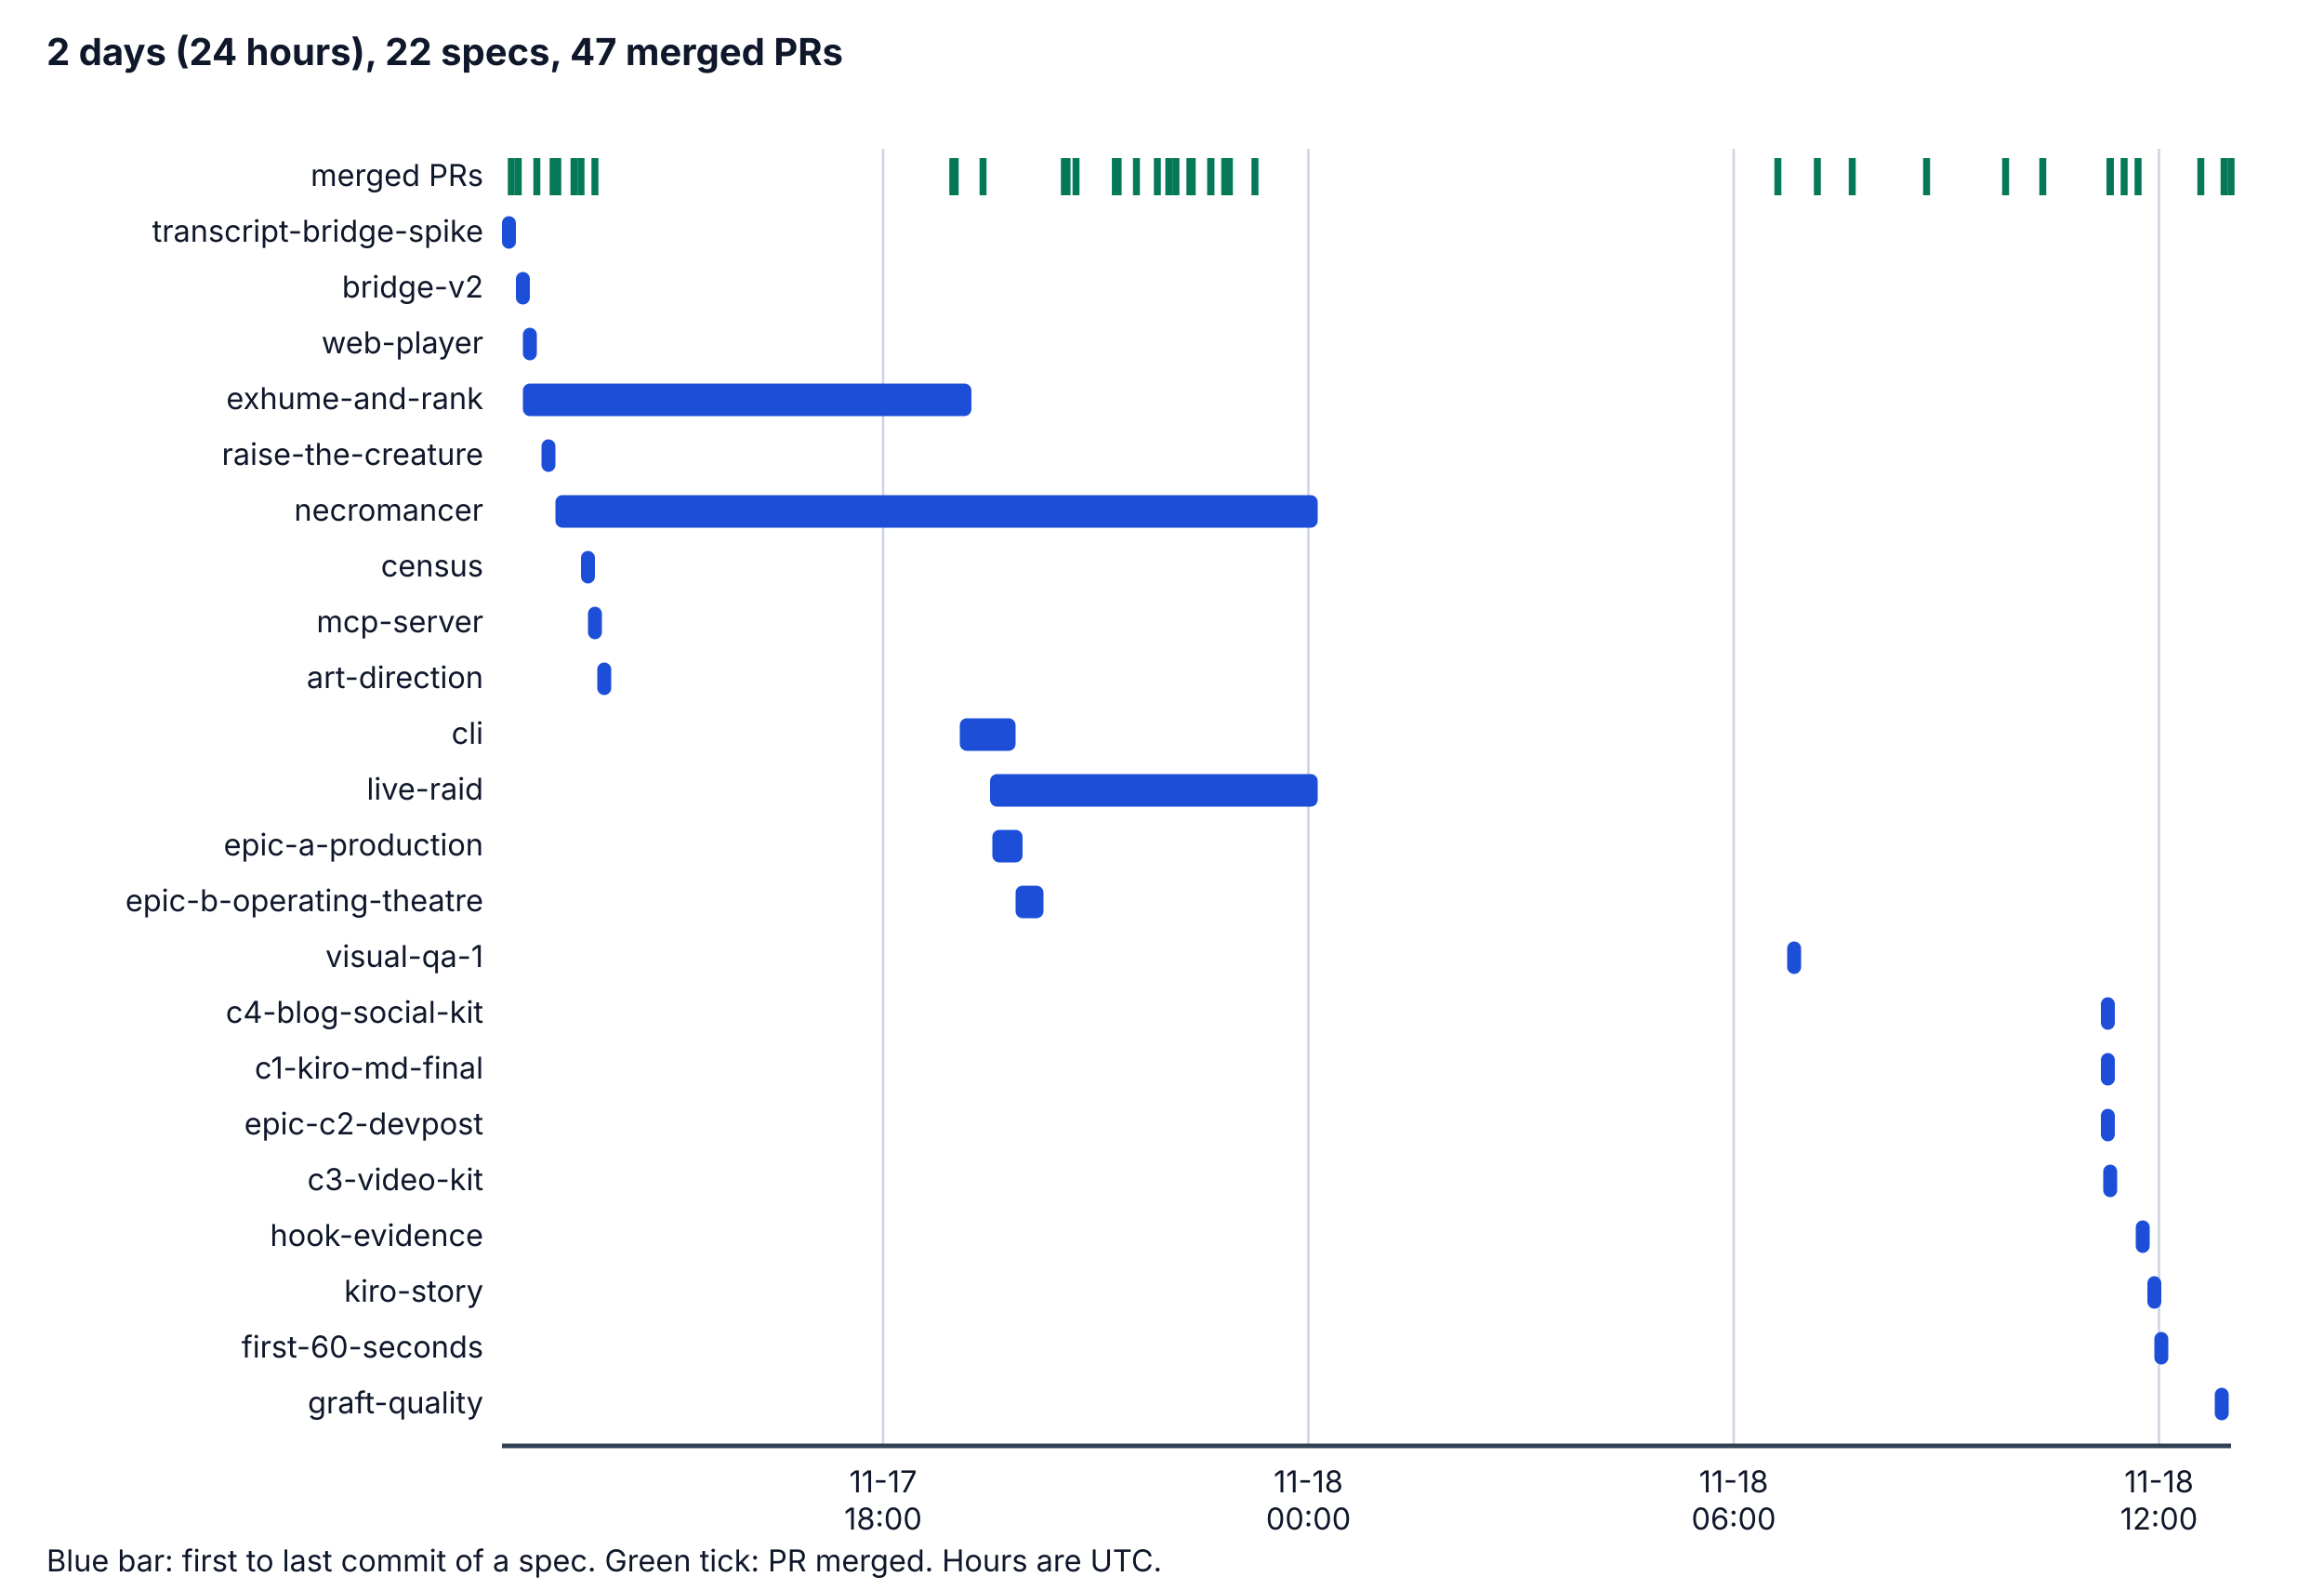
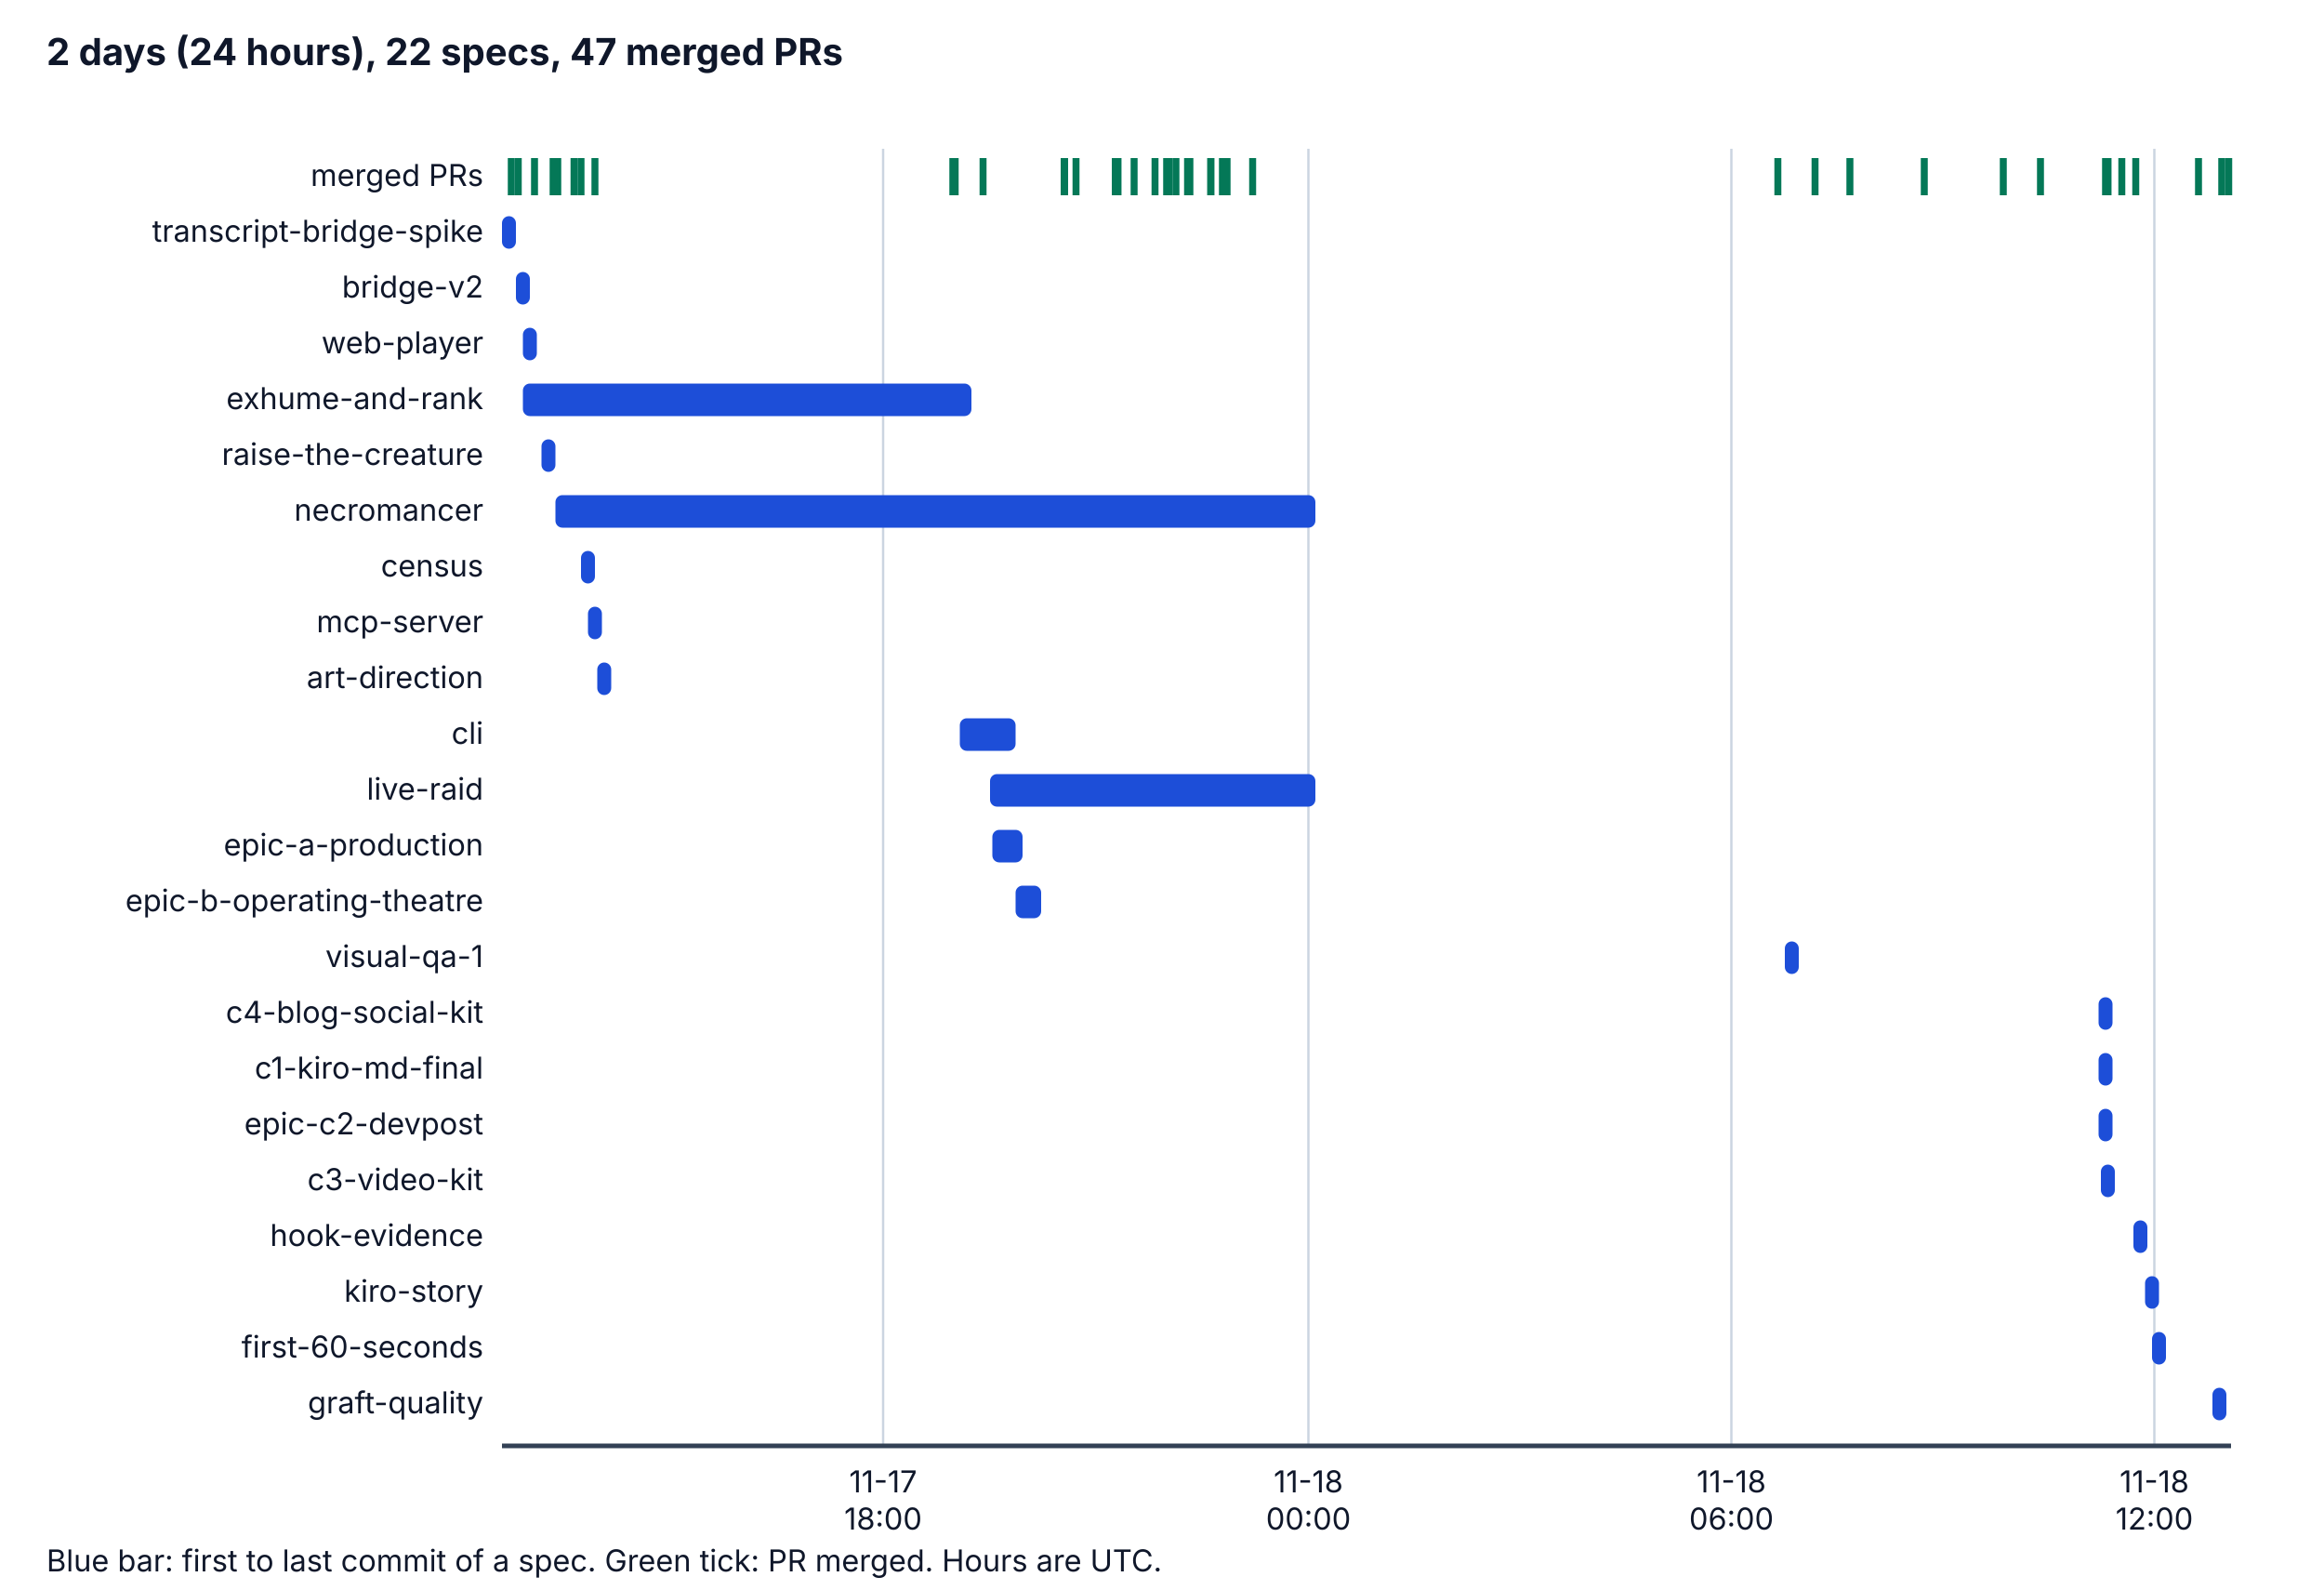
<svg xmlns="http://www.w3.org/2000/svg" viewBox="0 0 1000 684" width="1000" height="684" role="img" aria-labelledby="t d">
  <style>
    .bg { fill: #ffffff; } .ax { stroke: #334155; stroke-width: 2; } .grid { stroke: #cbd5e1; stroke-width: 1; }
    .tx { fill: #0f172a; font-family: system-ui, -apple-system, "Segoe UI", sans-serif; font-size: 14px; }
    .h { font-weight: bold; font-size: 16px; } .sm { font-size: 13px; } .bar { fill: #1d4ed8; } .pr { stroke: #047857; stroke-width: 3; }
    @media (prefers-color-scheme: dark) {
      .bg { fill: #0b1220; } .ax { stroke: #cbd5e1; } .grid { stroke: #334155; } .tx { fill: #f1f5f9; } .bar { fill: #60a5fa; } .pr { stroke: #34d399; }
    }
  </style>
  <rect class="bg" x="0" y="0" width="1000" height="684" />
  <text class="tx h" x="20" y="28">2 days (24 hours), 22 specs, 47 merged PRs</text>
  <line class="grid" x1="380" y1="64" x2="380" y2="622" />
  <text class="tx sm" x="380" y="642" text-anchor="middle">11-17</text>
  <text class="tx sm" x="380" y="658" text-anchor="middle">18:00</text>
  <line class="grid" x1="563" y1="64" x2="563" y2="622" />
  <text class="tx sm" x="563" y="642" text-anchor="middle">11-18</text>
  <text class="tx sm" x="563" y="658" text-anchor="middle">00:00</text>
-   <line class="grid" x1="746" y1="64" x2="746" y2="622" />
-   <text class="tx sm" x="746" y="642" text-anchor="middle">11-18</text>
-   <text class="tx sm" x="746" y="658" text-anchor="middle">06:00</text>
-   <line class="grid" x1="929" y1="64" x2="929" y2="622" />
-   <text class="tx sm" x="929" y="642" text-anchor="middle">11-18</text>
-   <text class="tx sm" x="929" y="658" text-anchor="middle">12:00</text>
+   <line class="grid" x1="745" y1="64" x2="745" y2="622" />
+   <text class="tx sm" x="745" y="642" text-anchor="middle">11-18</text>
+   <text class="tx sm" x="745" y="658" text-anchor="middle">06:00</text>
+   <line class="grid" x1="927" y1="64" x2="927" y2="622" />
+   <text class="tx sm" x="927" y="642" text-anchor="middle">11-18</text>
+   <text class="tx sm" x="927" y="658" text-anchor="middle">12:00</text>
  <line class="ax" x1="216" y1="622" x2="960" y2="622" />
  <text class="tx sm" x="208" y="80" text-anchor="end">merged PRs</text>
  <line class="pr" x1="220" y1="68" x2="220" y2="84" />
  <line class="pr" x1="223" y1="68" x2="223" y2="84" />
-   <line class="pr" x1="231" y1="68" x2="231" y2="84" />
+   <line class="pr" x1="230" y1="68" x2="230" y2="84" />
  <line class="pr" x1="238" y1="68" x2="238" y2="84" />
  <line class="pr" x1="240" y1="68" x2="240" y2="84" />
  <line class="pr" x1="247" y1="68" x2="247" y2="84" />
  <line class="pr" x1="250" y1="68" x2="250" y2="84" />
  <line class="pr" x1="410" y1="68" x2="410" y2="84" />
  <line class="pr" x1="256" y1="68" x2="256" y2="84" />
  <line class="pr" x1="411" y1="68" x2="411" y2="84" />
  <line class="pr" x1="423" y1="68" x2="423" y2="84" />
  <line class="pr" x1="458" y1="68" x2="458" y2="84" />
  <line class="pr" x1="463" y1="68" x2="463" y2="84" />
-   <line class="pr" x1="459" y1="68" x2="459" y2="84" />
-   <line class="pr" x1="459" y1="68" x2="459" y2="84" />
-   <line class="pr" x1="459" y1="68" x2="459" y2="84" />
+   <line class="pr" x1="458" y1="68" x2="458" y2="84" />
+   <line class="pr" x1="458" y1="68" x2="458" y2="84" />
+   <line class="pr" x1="458" y1="68" x2="458" y2="84" />
  <line class="pr" x1="481" y1="68" x2="481" y2="84" />
-   <line class="pr" x1="481" y1="68" x2="481" y2="84" />
+   <line class="pr" x1="480" y1="68" x2="480" y2="84" />
  <line class="pr" x1="481" y1="68" x2="481" y2="84" />
  <line class="pr" x1="480" y1="68" x2="480" y2="84" />
  <line class="pr" x1="480" y1="68" x2="480" y2="84" />
-   <line class="pr" x1="489" y1="68" x2="489" y2="84" />
-   <line class="pr" x1="498" y1="68" x2="498" y2="84" />
+   <line class="pr" x1="488" y1="68" x2="488" y2="84" />
+   <line class="pr" x1="497" y1="68" x2="497" y2="84" />
  <line class="pr" x1="503" y1="68" x2="503" y2="84" />
-   <line class="pr" x1="503" y1="68" x2="503" y2="84" />
+   <line class="pr" x1="502" y1="68" x2="502" y2="84" />
  <line class="pr" x1="506" y1="68" x2="506" y2="84" />
+   <line class="pr" x1="511" y1="68" x2="511" y2="84" />
  <line class="pr" x1="512" y1="68" x2="512" y2="84" />
-   <line class="pr" x1="513" y1="68" x2="513" y2="84" />
  <line class="pr" x1="521" y1="68" x2="521" y2="84" />
  <line class="pr" x1="521" y1="68" x2="521" y2="84" />
-   <line class="pr" x1="527" y1="68" x2="527" y2="84" />
-   <line class="pr" x1="529" y1="68" x2="529" y2="84" />
-   <line class="pr" x1="540" y1="68" x2="540" y2="84" />
+   <line class="pr" x1="526" y1="68" x2="526" y2="84" />
+   <line class="pr" x1="528" y1="68" x2="528" y2="84" />
+   <line class="pr" x1="539" y1="68" x2="539" y2="84" />
  <line class="pr" x1="765" y1="68" x2="765" y2="84" />
-   <line class="pr" x1="782" y1="68" x2="782" y2="84" />
-   <line class="pr" x1="797" y1="68" x2="797" y2="84" />
-   <line class="pr" x1="829" y1="68" x2="829" y2="84" />
-   <line class="pr" x1="863" y1="68" x2="863" y2="84" />
-   <line class="pr" x1="879" y1="68" x2="879" y2="84" />
-   <line class="pr" x1="908" y1="68" x2="908" y2="84" />
-   <line class="pr" x1="908" y1="68" x2="908" y2="84" />
-   <line class="pr" x1="908" y1="68" x2="908" y2="84" />
-   <line class="pr" x1="914" y1="68" x2="914" y2="84" />
-   <line class="pr" x1="920" y1="68" x2="920" y2="84" />
-   <line class="pr" x1="947" y1="68" x2="947" y2="84" />
-   <line class="pr" x1="960" y1="68" x2="960" y2="84" />
-   <line class="pr" x1="957" y1="68" x2="957" y2="84" />
+   <line class="pr" x1="781" y1="68" x2="781" y2="84" />
+   <line class="pr" x1="796" y1="68" x2="796" y2="84" />
+   <line class="pr" x1="828" y1="68" x2="828" y2="84" />
+   <line class="pr" x1="862" y1="68" x2="862" y2="84" />
+   <line class="pr" x1="878" y1="68" x2="878" y2="84" />
+   <line class="pr" x1="907" y1="68" x2="907" y2="84" />
+   <line class="pr" x1="907" y1="68" x2="907" y2="84" />
+   <line class="pr" x1="906" y1="68" x2="906" y2="84" />
+   <line class="pr" x1="913" y1="68" x2="913" y2="84" />
+   <line class="pr" x1="919" y1="68" x2="919" y2="84" />
+   <line class="pr" x1="946" y1="68" x2="946" y2="84" />
+   <line class="pr" x1="959" y1="68" x2="959" y2="84" />
+   <line class="pr" x1="956" y1="68" x2="956" y2="84" />
  <text class="tx sm" x="208" y="104" text-anchor="end">transcript-bridge-spike</text>
  <rect class="bar" x="216" y="93" width="6" height="14" rx="3" />
  <text class="tx sm" x="208" y="128" text-anchor="end">bridge-v2</text>
  <rect class="bar" x="222" y="117" width="6" height="14" rx="3" />
  <text class="tx sm" x="208" y="152" text-anchor="end">web-player</text>
  <rect class="bar" x="225" y="141" width="6" height="14" rx="3" />
  <text class="tx sm" x="208" y="176" text-anchor="end">exhume-and-rank</text>
  <rect class="bar" x="225" y="165" width="193" height="14" rx="3" />
  <text class="tx sm" x="208" y="200" text-anchor="end">raise-the-creature</text>
  <rect class="bar" x="233" y="189" width="6" height="14" rx="3" />
  <text class="tx sm" x="208" y="224" text-anchor="end">necromancer</text>
-   <rect class="bar" x="239" y="213" width="328" height="14" rx="3" />
+   <rect class="bar" x="239" y="213" width="327" height="14" rx="3" />
  <text class="tx sm" x="208" y="248" text-anchor="end">census</text>
  <rect class="bar" x="250" y="237" width="6" height="14" rx="3" />
  <text class="tx sm" x="208" y="272" text-anchor="end">mcp-server</text>
  <rect class="bar" x="253" y="261" width="6" height="14" rx="3" />
  <text class="tx sm" x="208" y="296" text-anchor="end">art-direction</text>
  <rect class="bar" x="257" y="285" width="6" height="14" rx="3" />
  <text class="tx sm" x="208" y="320" text-anchor="end">cli</text>
  <rect class="bar" x="413" y="309" width="24" height="14" rx="3" />
  <text class="tx sm" x="208" y="344" text-anchor="end">live-raid</text>
-   <rect class="bar" x="426" y="333" width="141" height="14" rx="3" />
+   <rect class="bar" x="426" y="333" width="140" height="14" rx="3" />
  <text class="tx sm" x="208" y="368" text-anchor="end">epic-a-production</text>
  <rect class="bar" x="427" y="357" width="13" height="14" rx="3" />
  <text class="tx sm" x="208" y="392" text-anchor="end">epic-b-operating-theatre</text>
-   <rect class="bar" x="437" y="381" width="12" height="14" rx="3" />
+   <rect class="bar" x="437" y="381" width="11" height="14" rx="3" />
  <text class="tx sm" x="208" y="416" text-anchor="end">visual-qa-1</text>
-   <rect class="bar" x="769" y="405" width="6" height="14" rx="3" />
+   <rect class="bar" x="768" y="405" width="6" height="14" rx="3" />
  <text class="tx sm" x="208" y="440" text-anchor="end">c4-blog-social-kit</text>
-   <rect class="bar" x="904" y="429" width="6" height="14" rx="3" />
+   <rect class="bar" x="903" y="429" width="6" height="14" rx="3" />
  <text class="tx sm" x="208" y="464" text-anchor="end">c1-kiro-md-final</text>
-   <rect class="bar" x="904" y="453" width="6" height="14" rx="3" />
+   <rect class="bar" x="903" y="453" width="6" height="14" rx="3" />
  <text class="tx sm" x="208" y="488" text-anchor="end">epic-c2-devpost</text>
-   <rect class="bar" x="904" y="477" width="6" height="14" rx="3" />
+   <rect class="bar" x="903" y="477" width="6" height="14" rx="3" />
  <text class="tx sm" x="208" y="512" text-anchor="end">c3-video-kit</text>
-   <rect class="bar" x="905" y="501" width="6" height="14" rx="3" />
+   <rect class="bar" x="904" y="501" width="6" height="14" rx="3" />
  <text class="tx sm" x="208" y="536" text-anchor="end">hook-evidence</text>
-   <rect class="bar" x="919" y="525" width="6" height="14" rx="3" />
+   <rect class="bar" x="918" y="525" width="6" height="14" rx="3" />
  <text class="tx sm" x="208" y="560" text-anchor="end">kiro-story</text>
-   <rect class="bar" x="924" y="549" width="6" height="14" rx="3" />
+   <rect class="bar" x="923" y="549" width="6" height="14" rx="3" />
  <text class="tx sm" x="208" y="584" text-anchor="end">first-60-seconds</text>
-   <rect class="bar" x="927" y="573" width="6" height="14" rx="3" />
+   <rect class="bar" x="926" y="573" width="6" height="14" rx="3" />
  <text class="tx sm" x="208" y="608" text-anchor="end">graft-quality</text>
-   <rect class="bar" x="953" y="597" width="6" height="14" rx="3" />
+   <rect class="bar" x="952" y="597" width="6" height="14" rx="3" />
  <text class="tx sm" x="20" y="676">Blue bar: first to last commit of a spec. Green tick: PR merged. Hours are UTC.</text>
</svg>
